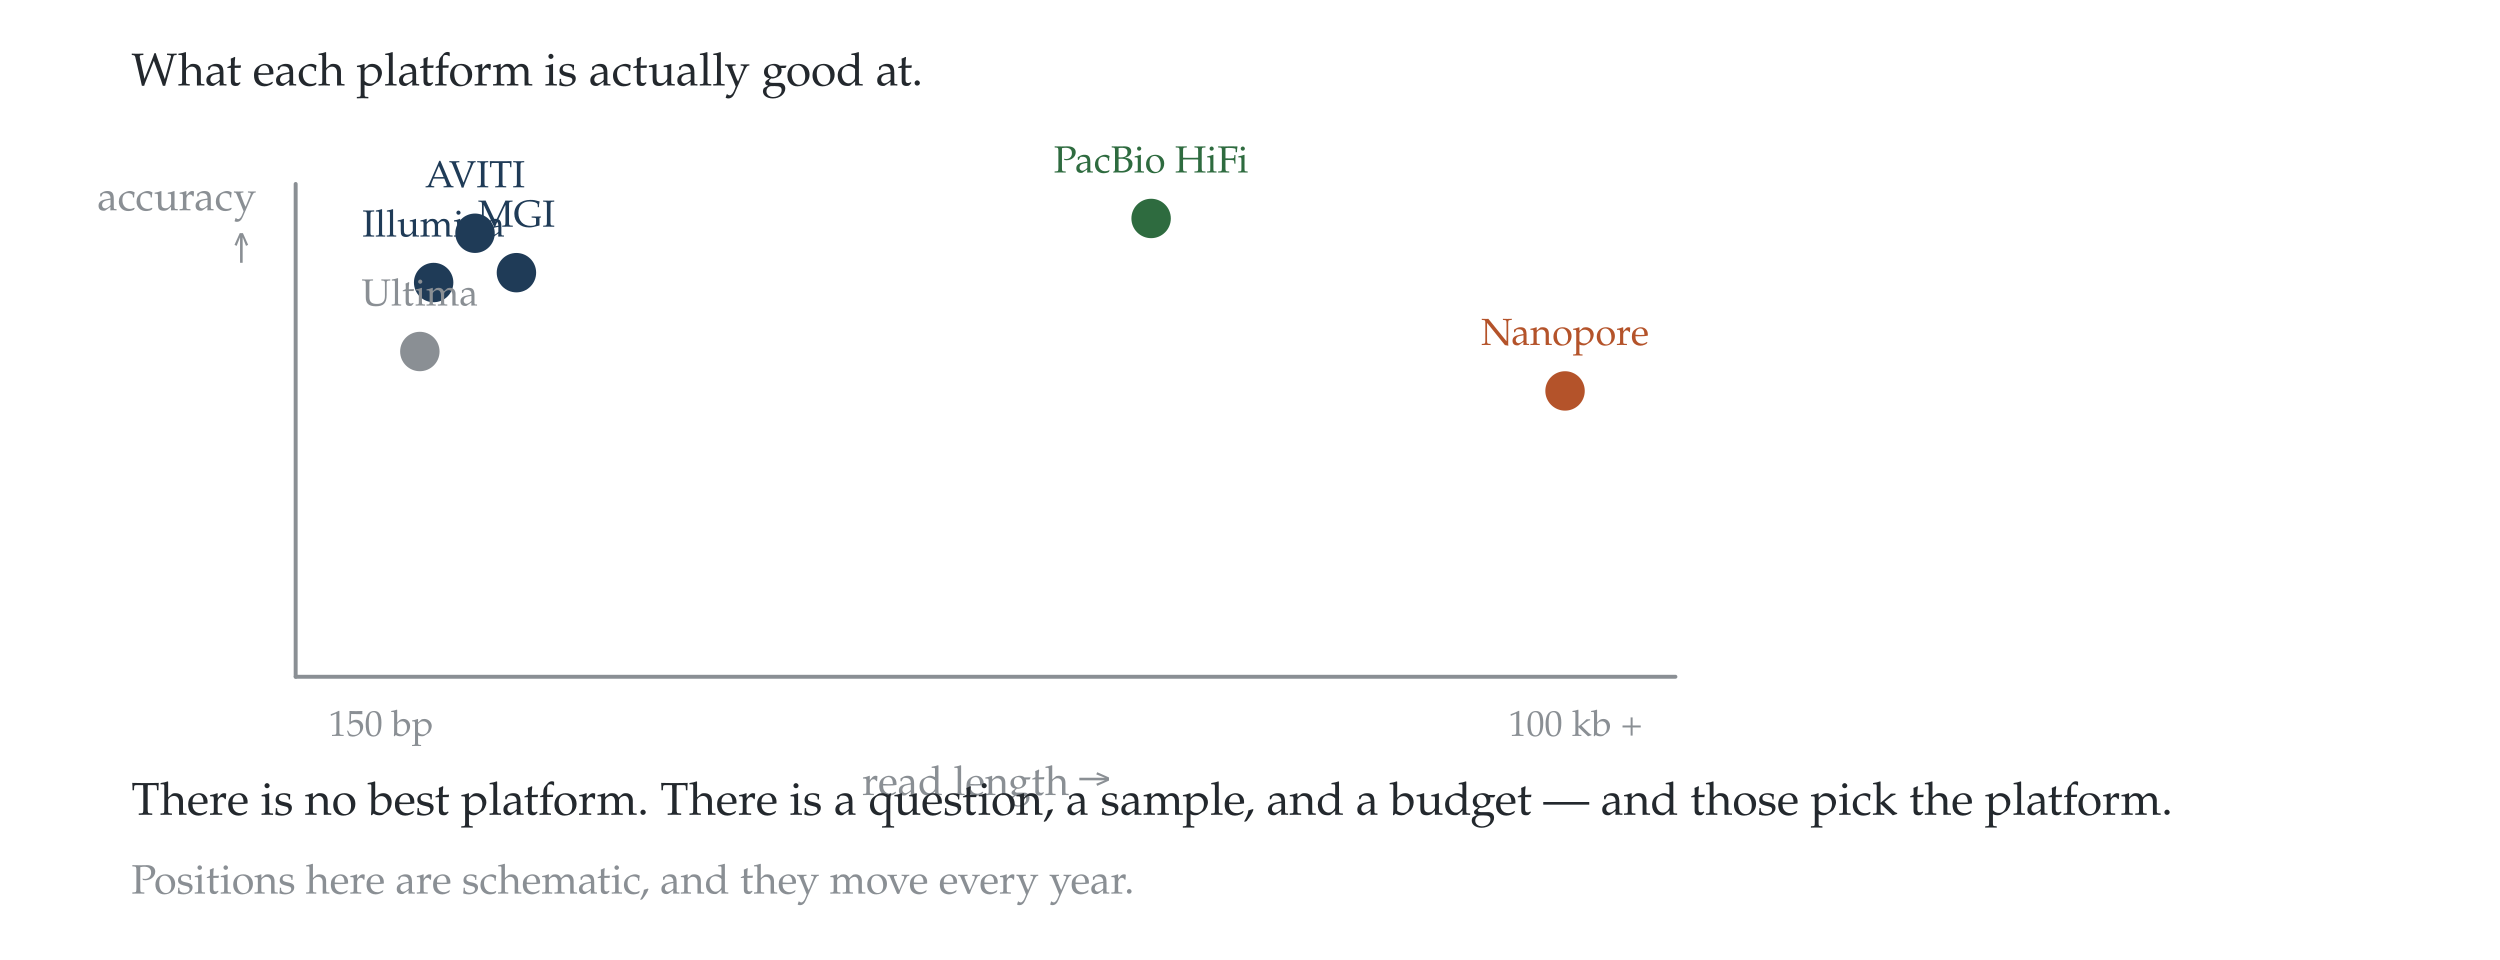
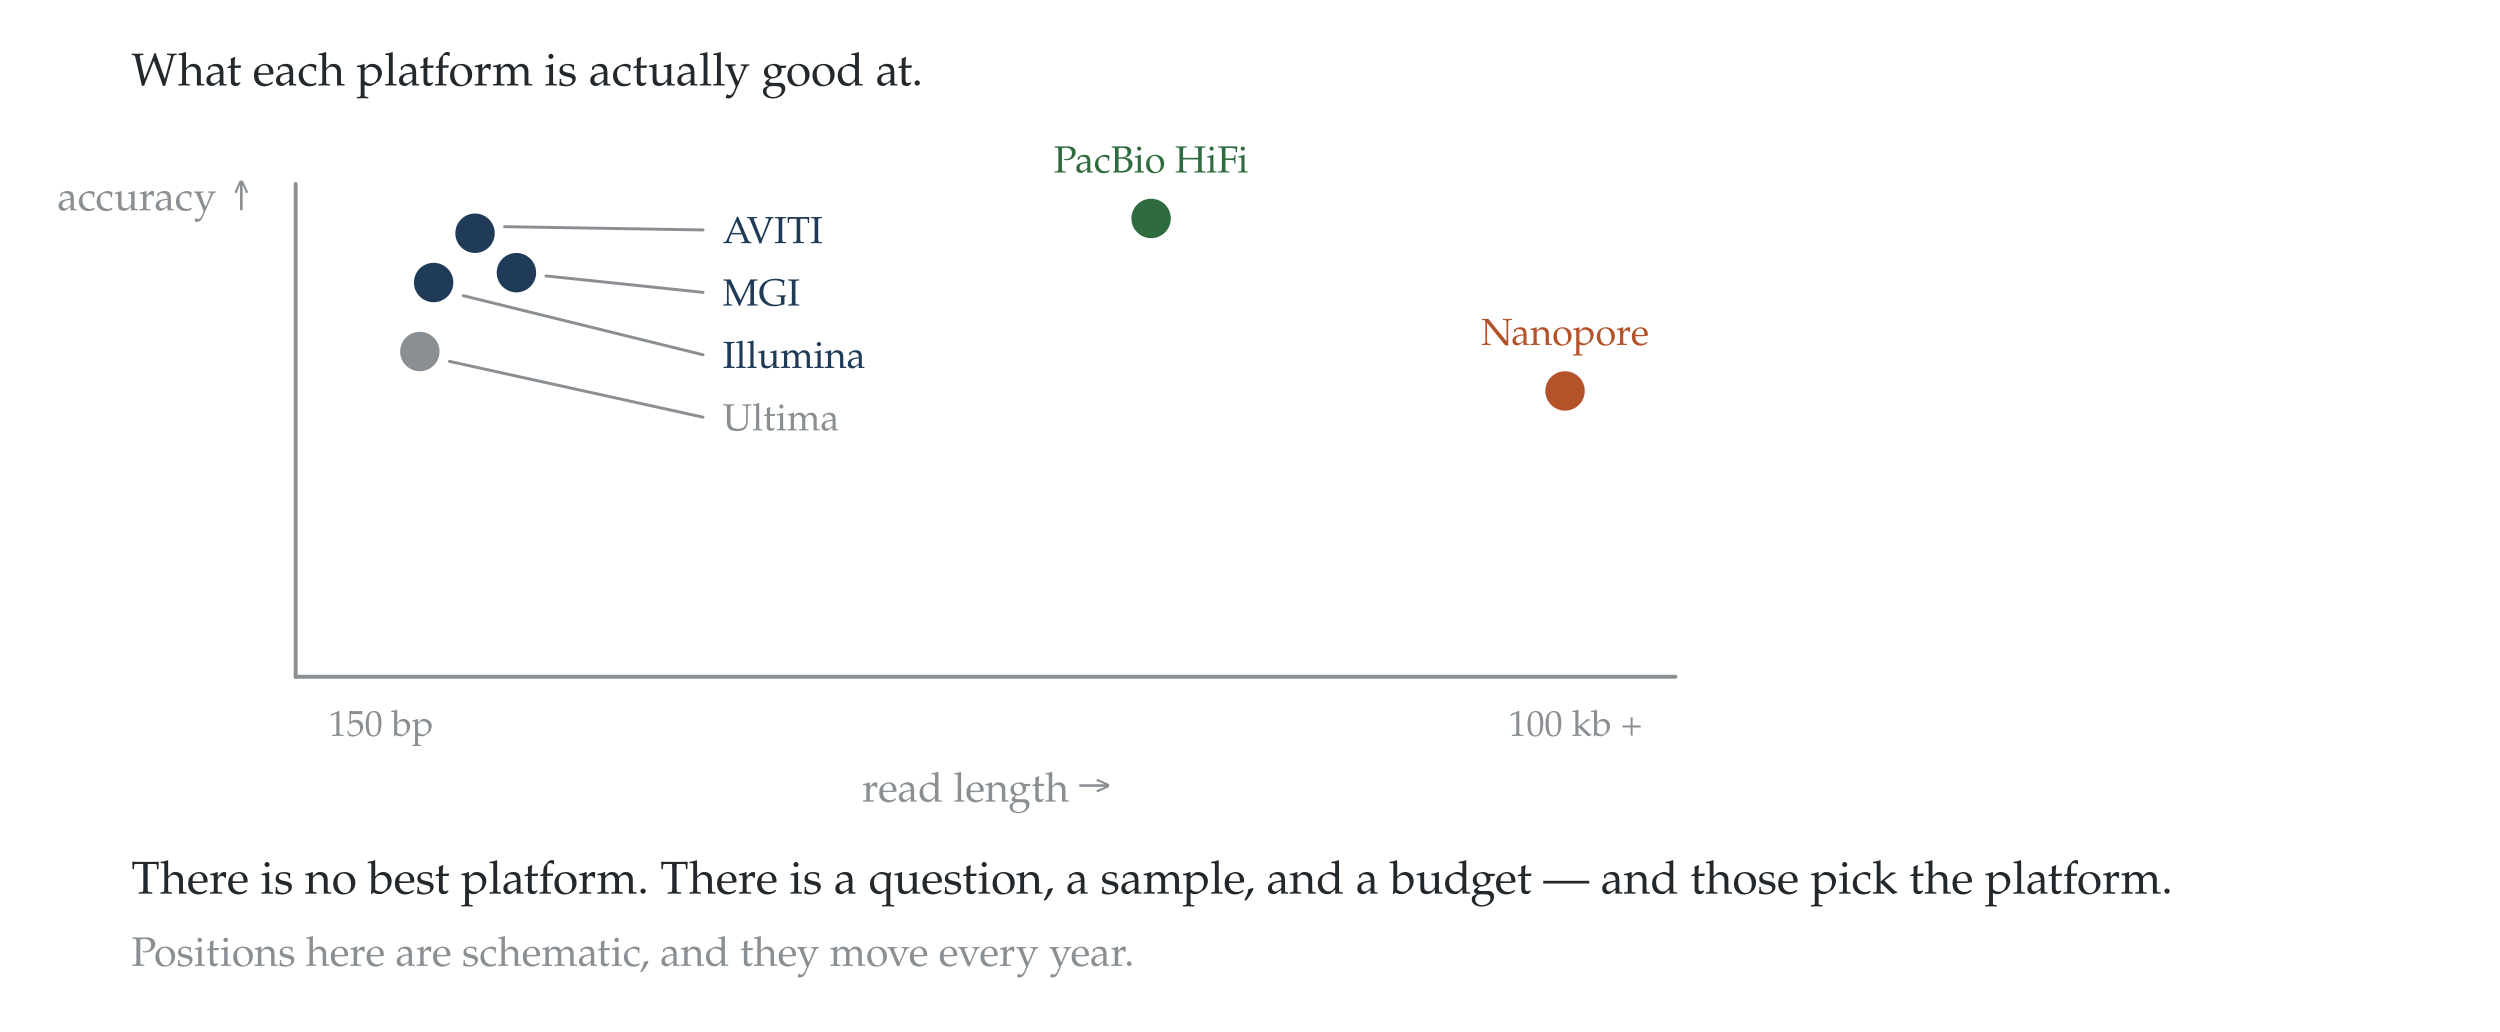
- <svg xmlns="http://www.w3.org/2000/svg" viewBox="0 0 761 292" width="761" height="292" font-family="&quot;Palatino Linotype&quot;, &quot;Book Antiqua&quot;, Palatino, FreeSerif, serif" fill="#23282d">
-   <rect width="700" height="292" fill="none" />
+ <svg xmlns="http://www.w3.org/2000/svg" viewBox="0 0 761 314" width="761" height="314" font-family="&quot;Palatino Linotype&quot;, &quot;Book Antiqua&quot;, Palatino, FreeSerif, serif" fill="#23282d">
+   <rect width="700" height="314" fill="none" />
  <text x="40" y="26" font-size="14" fill="#23282d">What each platform is actually good at.</text>
  <line x1="90" y1="206" x2="510" y2="206" stroke="#8a8f94" stroke-width="1.2" stroke-linecap="round" />
  <line x1="90" y1="56" x2="90" y2="206" stroke="#8a8f94" stroke-width="1.2" stroke-linecap="round" />
-   <text x="300.0" y="242" font-size="12.5" text-anchor="middle" fill="#8a8f94">read length  →</text>
-   <text x="78" y="64" font-size="12.5" text-anchor="end" fill="#8a8f94">accuracy</text>
-   <text x="78" y="80" font-size="12.5" text-anchor="end" fill="#8a8f94">↑</text>
-   <circle cx="132.0" cy="86.0" r="6" fill="#1f3b57" />
-   <text x="132.0" y="72.0" font-size="11.5" text-anchor="middle" fill="#1f3b57">Illumina</text>
-   <circle cx="157.2" cy="83" r="6" fill="#1f3b57" />
-   <text x="157.2" y="69" font-size="11.5" text-anchor="middle" fill="#1f3b57">MGI</text>
-   <circle cx="144.6" cy="71.0" r="6" fill="#1f3b57" />
-   <text x="144.6" y="57.0" font-size="11.5" text-anchor="middle" fill="#1f3b57">AVITI</text>
-   <circle cx="127.8" cy="107.0" r="6" fill="#8a8f94" />
-   <text x="127.8" y="93.0" font-size="11.5" text-anchor="middle" fill="#8a8f94">Ultima</text>
+   <text x="300.0" y="244" font-size="12.5" text-anchor="middle" fill="#8a8f94">read length  →</text>
+   <text x="78" y="64" font-size="12.5" text-anchor="end" fill="#8a8f94">accuracy ↑</text>
  <circle cx="350.4" cy="66.5" r="6" fill="#2e6b3f" />
  <text x="350.4" y="52.5" font-size="11.5" text-anchor="middle" fill="#2e6b3f">PacBio HiFi</text>
  <circle cx="476.4" cy="119.0" r="6" fill="#b4532a" />
  <text x="476.4" y="105.0" font-size="11.5" text-anchor="middle" fill="#b4532a">Nanopore</text>
+   <line x1="153.6" y1="69.0" x2="214" y2="70" stroke="#8a8f94" stroke-width="0.9" stroke-linecap="round" />
+   <circle cx="144.6" cy="71.0" r="6" fill="#1f3b57" />
+   <text x="220" y="74" font-size="11.5" fill="#1f3b57">AVITI</text>
+   <line x1="166.2" y1="84" x2="214" y2="89" stroke="#8a8f94" stroke-width="0.9" stroke-linecap="round" />
+   <circle cx="157.2" cy="83" r="6" fill="#1f3b57" />
+   <text x="220" y="93" font-size="11.5" fill="#1f3b57">MGI</text>
+   <line x1="141.0" y1="90.0" x2="214" y2="108" stroke="#8a8f94" stroke-width="0.9" stroke-linecap="round" />
+   <circle cx="132.0" cy="86.0" r="6" fill="#1f3b57" />
+   <text x="220" y="112" font-size="11.5" fill="#1f3b57">Illumina</text>
+   <line x1="136.8" y1="110.0" x2="214" y2="127" stroke="#8a8f94" stroke-width="0.9" stroke-linecap="round" />
+   <circle cx="127.8" cy="107.0" r="6" fill="#8a8f94" />
+   <text x="220" y="131" font-size="11.5" fill="#8a8f94">Ultima</text>
  <text x="100" y="224" font-size="11" fill="#8a8f94">150 bp</text>
  <text x="500" y="224" font-size="11" text-anchor="end" fill="#8a8f94">100 kb +</text>
-   <text x="40" y="248" font-size="14" fill="#23282d">There is no best platform. There is a question, a sample, and a budget — and those pick the platform.</text>
-   <text x="40" y="272" font-size="12.5" fill="#8a8f94">Positions here are schematic, and they move every year.</text>
+   <text x="40" y="272" font-size="14" fill="#23282d">There is no best platform. There is a question, a sample, and a budget — and those pick the platform.</text>
+   <text x="40" y="294" font-size="12.5" fill="#8a8f94">Positions here are schematic, and they move every year.</text>
</svg>
